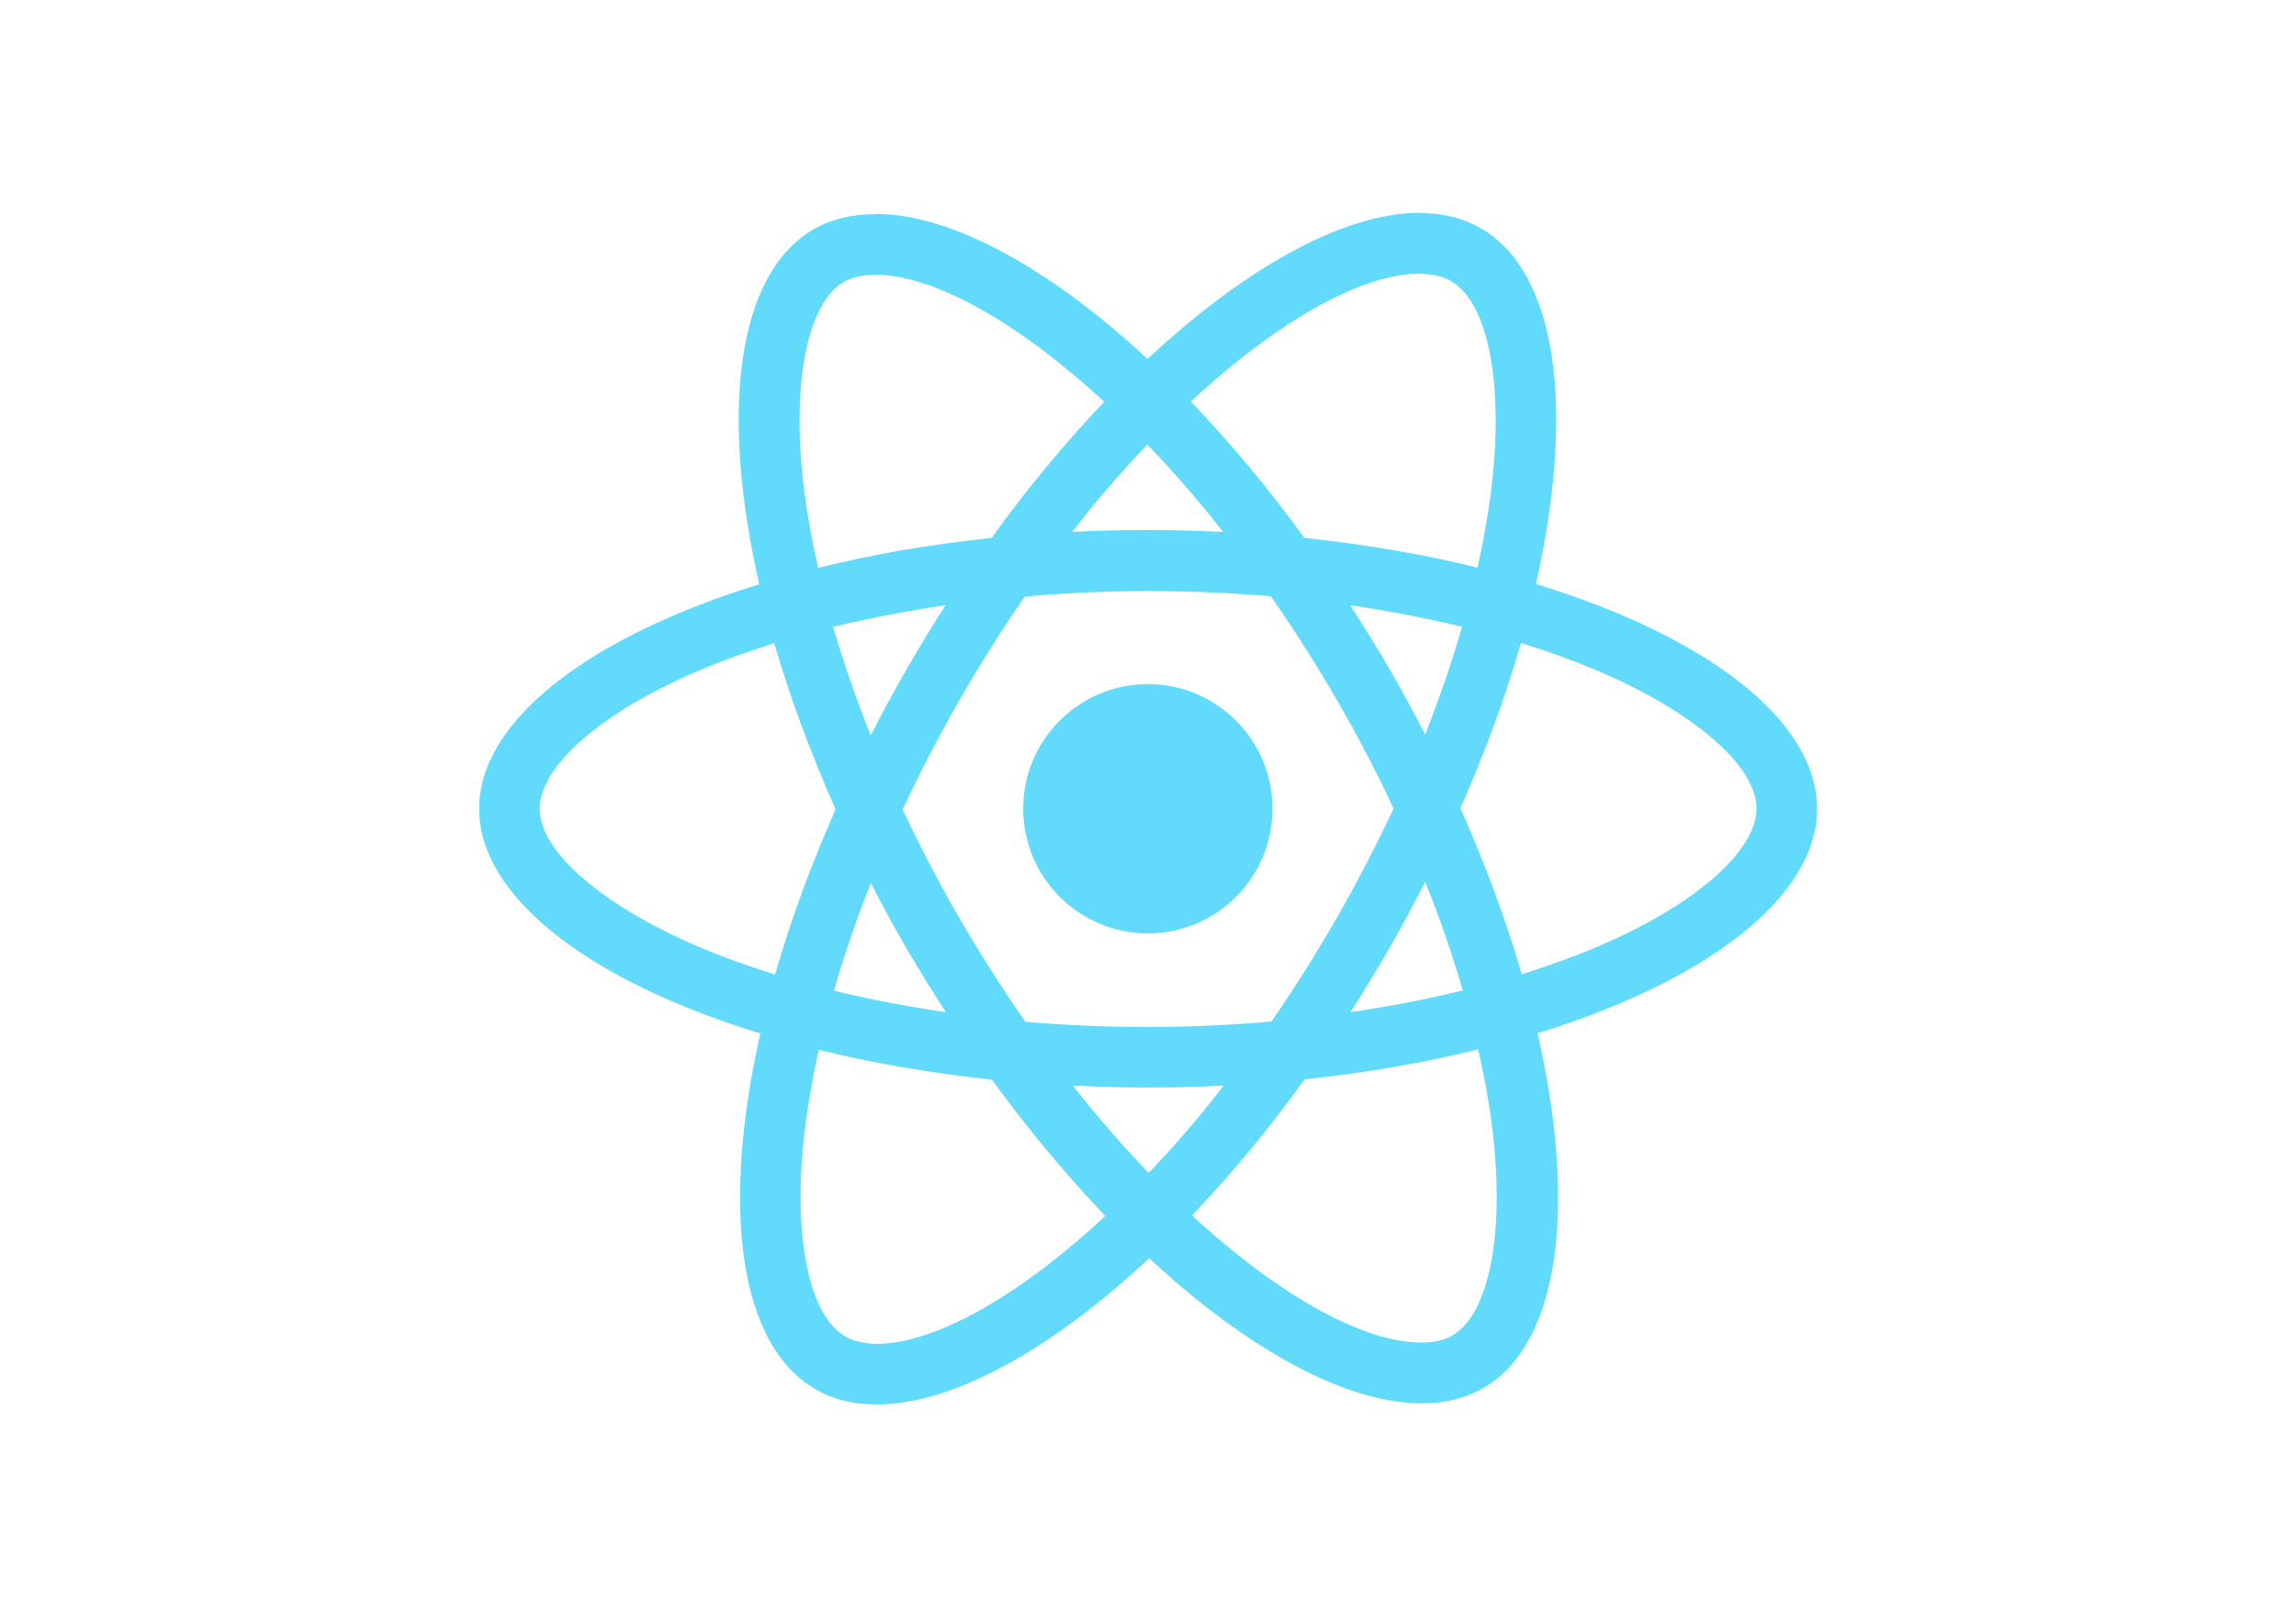
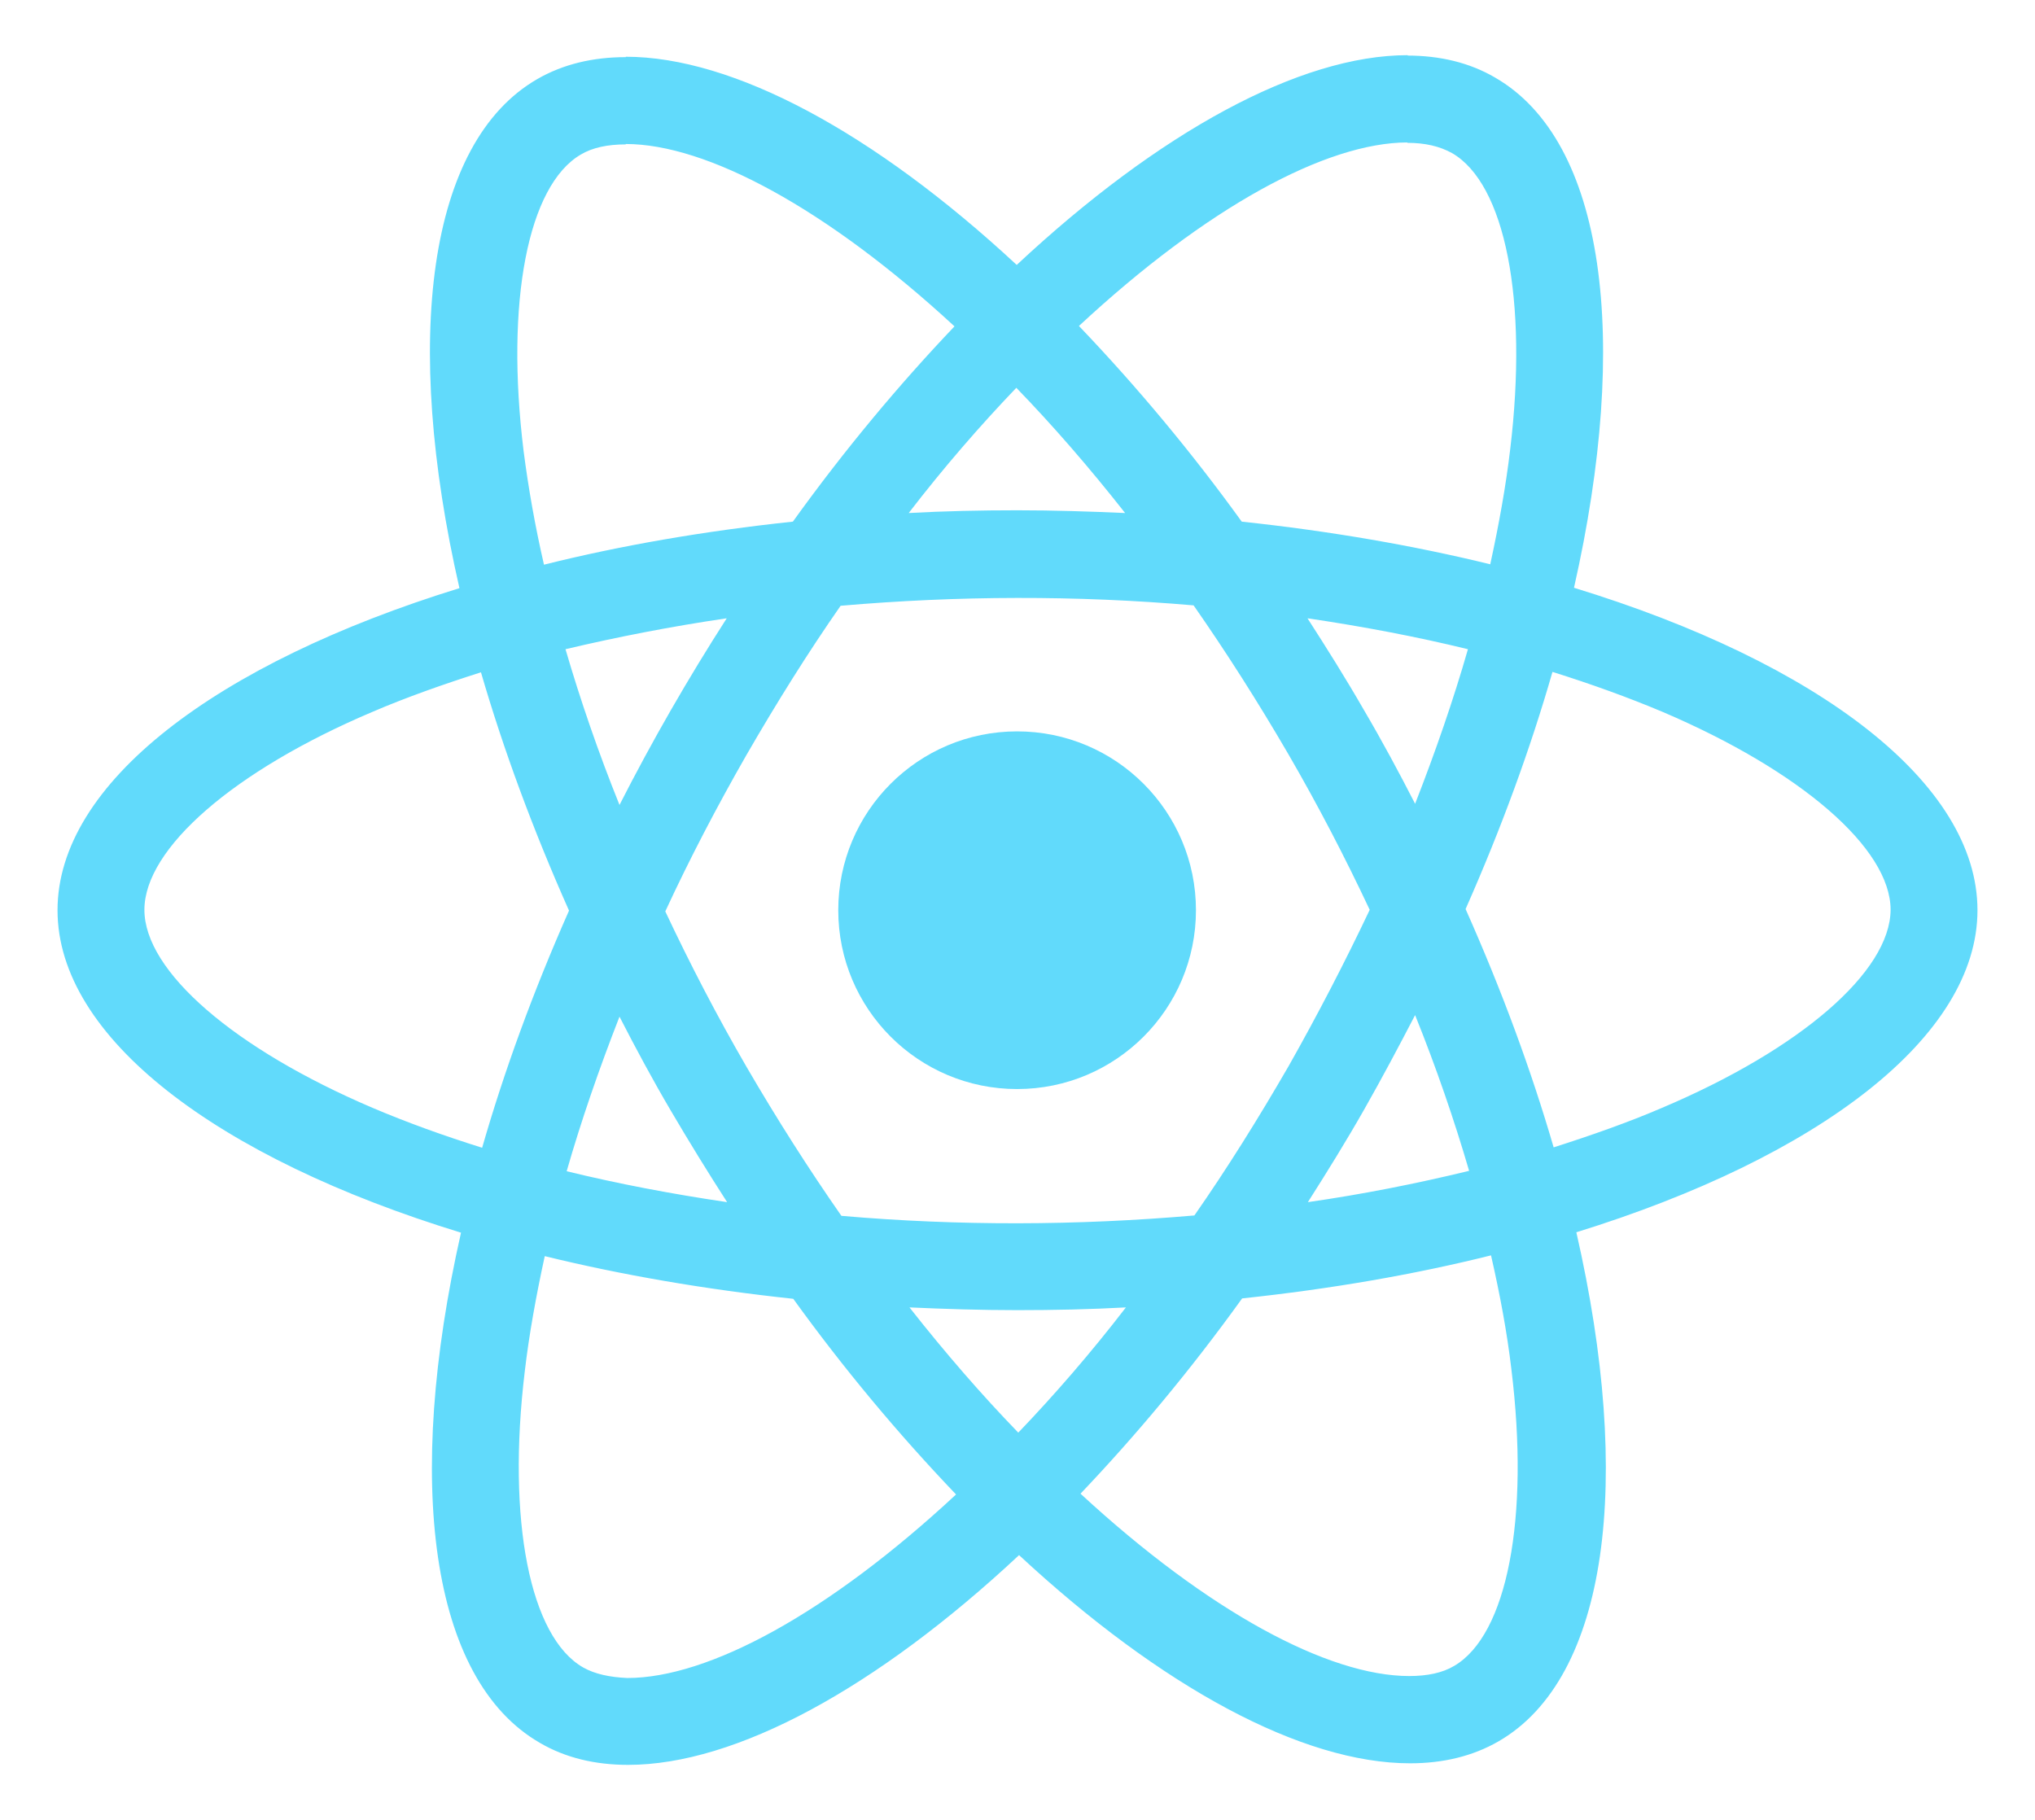
- <svg xmlns="http://www.w3.org/2000/svg" viewBox="0 0 841.9 595.3">
-   <g fill="#61DAFB">
-     <path d="M666.3 296.5c0-32.5-40.7-63.3-103.1-82.4 14.4-63.6 8-114.2-20.2-130.4-6.5-3.8-14.1-5.6-22.4-5.6v22.3c4.6 0 8.3.9 11.4 2.6 13.6 7.8 19.5 37.5 14.9 75.7-1.1 9.4-2.9 19.3-5.1 29.4-19.6-4.8-41-8.5-63.5-10.9a487.8 487.8 0 0 0-41.6-50c32.6-30.3 63.2-46.9 84-46.9V78c-27.5 0-63.5 19.6-99.9 53.6-36.4-33.8-72.4-53.2-99.9-53.2v22.3c20.7 0 51.4 16.5 84 46.6-14 14.7-28 31.4-41.3 49.9-22.6 2.4-44 6.1-63.6 11-2.3-10-4-19.7-5.2-29-4.7-38.2 1.1-67.9 14.6-75.8 3-1.8 6.9-2.6 11.5-2.6V78.5c-8.4 0-16 1.8-22.6 5.6-28.1 16.2-34.4 66.7-19.9 130.1-62.2 19.2-102.7 49.9-102.7 82.3 0 32.5 40.7 63.3 103.1 82.4-14.4 63.6-8 114.2 20.2 130.4 6.5 3.8 14.1 5.6 22.5 5.6 27.5 0 63.5-19.6 99.9-53.6 36.4 33.8 72.4 53.2 99.9 53.2 8.4 0 16-1.8 22.6-5.6 28.1-16.2 34.4-66.7 19.9-130.1 62-19.1 102.5-49.9 102.5-82.3zm-130.2-66.7c-3.7 12.9-8.3 26.2-13.5 39.5-4.1-8-8.4-16-13.1-24-4.6-8-9.5-15.8-14.4-23.4 14.2 2.1 27.9 4.7 41 7.9zm-45.8 106.5c-7.8 13.5-15.8 26.3-24.1 38.2a520.32 520.32 0 0 1-90.2.1c-8.3-11.9-16.4-24.6-24.2-38-7.6-13.1-14.5-26.4-20.8-39.8 6.2-13.4 13.2-26.8 20.7-39.9 7.8-13.5 15.8-26.3 24.1-38.2a520.32 520.32 0 0 1 90.2-.1c8.3 11.9 16.4 24.6 24.2 38 7.6 13.1 14.5 26.4 20.8 39.8a559.9 559.9 0 0 1-20.7 39.9zm32.3-13c5.4 13.4 10 26.8 13.8 39.8a448.8 448.8 0 0 1-41.2 8c4.9-7.7 9.8-15.6 14.4-23.7 4.6-8 8.9-16.1 13-24.1zM421.2 430c-9.3-9.6-18.6-20.3-27.8-32 9 .4 18.2.7 27.5.7 9.4 0 18.7-.2 27.8-.7-9 11.7-18.3 22.4-27.5 32zm-74.4-58.9c-14.2-2.1-27.9-4.7-41-7.9 3.7-12.9 8.3-26.2 13.5-39.5 4.1 8 8.4 16 13.1 24 4.7 8 9.5 15.8 14.4 23.4zM420.7 163c9.3 9.6 18.6 20.3 27.8 32-9-.4-18.2-.7-27.5-.7-9.4 0-18.7.2-27.8.7 9-11.7 18.3-22.4 27.5-32zm-74 58.9a552.45 552.45 0 0 0-27.4 47.7c-5.4-13.4-10-26.8-13.8-39.8 13.1-3.1 26.9-5.8 41.2-7.9zm-90.5 125.2c-35.4-15.1-58.3-34.9-58.3-50.6 0-15.7 22.9-35.6 58.3-50.6 8.6-3.7 18-7 27.7-10.1 5.7 19.6 13.2 40 22.5 60.9-9.2 20.8-16.6 41.1-22.2 60.6-9.9-3.1-19.3-6.5-28-10.2zM310 490c-13.6-7.8-19.5-37.5-14.9-75.7 1.1-9.4 2.9-19.3 5.1-29.4 19.6 4.8 41 8.5 63.5 10.9a487.8 487.8 0 0 0 41.6 50c-32.6 30.3-63.2 46.9-84 46.9-4.5-.1-8.3-1-11.3-2.7zm237.2-76.2c4.7 38.2-1.1 67.9-14.6 75.8-3 1.8-6.9 2.6-11.5 2.6-20.7 0-51.4-16.5-84-46.6 14-14.7 28-31.4 41.3-49.9 22.6-2.4 44-6.1 63.6-11 2.3 10.1 4.1 19.8 5.2 29.1zm38.5-66.7c-8.6 3.7-18 7-27.7 10.1-5.7-19.6-13.2-40-22.5-60.9 9.2-20.8 16.6-41.1 22.2-60.6 9.9 3.1 19.3 6.5 28.1 10.2 35.4 15.1 58.3 34.9 58.3 50.6-.1 15.7-23 35.6-58.4 50.6zM320.8 78.4z" />
-     <circle cx="420.9" cy="296.5" r="45.7" />
-     <path d="M520.5 78.1z" />
-   </g>
+ <svg xmlns="http://www.w3.org/2000/svg" id="Layer_1" x="0" y="0" version="1.1" viewBox="0 0 520 465" xml:space="preserve">
+   <style>.st0{fill:#61dafb}</style>
+   <path d="M505.3 232.6c0-32.5-40.7-63.3-103.1-82.4 14.4-63.6 8-114.2-20.2-130.4-6.5-3.8-14.1-5.6-22.4-5.6v22.3c4.6 0 8.3.9 11.4 2.6 13.6 7.8 19.5 37.5 14.9 75.7-1.1 9.4-2.9 19.3-5.1 29.4-19.6-4.8-41-8.5-63.5-10.9a473.26 473.26 0 00-41.6-50c32.6-30.3 63.2-46.9 84-46.9V14.1c-27.5 0-63.5 19.6-99.9 53.6-36.4-33.8-72.4-53.2-99.9-53.2v22.3c20.7 0 51.4 16.5 84 46.6-14 14.7-28 31.4-41.3 49.9-22.6 2.4-44 6.1-63.6 11-2.3-10-4-19.7-5.2-29-4.7-38.2 1.1-67.9 14.6-75.8 3-1.8 6.9-2.6 11.5-2.6V14.6c-8.4 0-16 1.8-22.6 5.6-28.1 16.2-34.4 66.7-19.9 130.1-62.2 19.2-102.7 49.9-102.7 82.3 0 32.5 40.7 63.3 103.1 82.4-14.4 63.6-8 114.2 20.2 130.4 6.5 3.8 14.1 5.6 22.5 5.6 27.5 0 63.5-19.6 99.9-53.6 36.4 33.8 72.4 53.2 99.9 53.2 8.4 0 16-1.8 22.6-5.6 28.1-16.2 34.4-66.7 19.9-130.1 62-19.2 102.5-50 102.5-82.3zm-130.2-66.7c-3.7 12.9-8.3 26.2-13.5 39.5-4.1-8-8.4-16-13.1-24-4.6-8-9.5-15.8-14.4-23.4 14.2 2.1 27.9 4.7 41 7.9zm-45.8 106.5c-7.8 13.5-15.8 26.3-24.1 38.2-30 2.6-60.2 2.7-90.2.1-8.3-11.9-16.4-24.6-24.2-38-7.6-13.1-14.5-26.4-20.8-39.8 6.2-13.4 13.2-26.8 20.7-39.9 7.8-13.5 15.8-26.3 24.1-38.2 30-2.6 60.2-2.7 90.2-.1 8.3 11.9 16.4 24.6 24.2 38 7.6 13.1 14.5 26.4 20.8 39.8-6.4 13.5-13.3 26.8-20.7 39.9zm32.3-13c5.4 13.4 10 26.8 13.8 39.8-13.6 3.3-27.3 6-41.2 8 4.9-7.7 9.8-15.6 14.4-23.7s8.9-16.2 13-24.1zM260.2 366.1c-9.3-9.6-18.6-20.3-27.8-32 9 .4 18.2.7 27.5.7 9.4 0 18.7-.2 27.8-.7-9 11.7-18.3 22.4-27.5 32zm-74.4-58.9c-14.2-2.1-27.9-4.7-41-7.9 3.7-12.9 8.3-26.2 13.5-39.5 4.1 8 8.4 16 13.1 24s9.5 15.8 14.4 23.4zm73.9-208.1c9.3 9.6 18.6 20.3 27.8 32-9-.4-18.2-.7-27.5-.7-9.4 0-18.7.2-27.8.7 9-11.7 18.3-22.4 27.5-32zm-74 58.9c-9.9 15.4-19.1 31.4-27.4 47.7-5.4-13.4-10-26.8-13.8-39.8 13.1-3.1 26.9-5.8 41.2-7.9zM95.2 283.1c-35.4-15.1-58.3-34.9-58.3-50.6s22.9-35.6 58.3-50.6c8.6-3.7 18-7 27.7-10.1 5.7 19.6 13.2 40 22.5 60.9-9.2 20.8-16.6 41.1-22.2 60.6-9.9-3.1-19.3-6.5-28-10.2zm53.8 143c-13.6-7.8-19.5-37.5-14.9-75.7 1.1-9.4 2.9-19.3 5.1-29.4 19.6 4.8 41 8.5 63.5 10.9 12.7 17.6 26.6 34.3 41.6 50-32.6 30.3-63.2 46.9-84 46.9-4.5-.2-8.3-1-11.3-2.7zm237.2-76.2c4.7 38.2-1.1 67.9-14.6 75.8-3 1.8-6.9 2.6-11.5 2.6-20.7 0-51.4-16.5-84-46.6 14-14.7 28-31.4 41.3-49.9 22.6-2.4 44-6.1 63.6-11 2.3 10.1 4.1 19.7 5.2 29.1zm38.5-66.8c-8.6 3.7-18 7-27.7 10.1-5.7-19.6-13.2-40-22.5-60.9 9.2-20.8 16.6-41.1 22.2-60.6 9.9 3.1 19.3 6.5 28.1 10.2 35.4 15.1 58.3 34.9 58.3 50.6-.1 15.8-23 35.6-58.4 50.6z" class="st0" />
+   <circle cx="259.9" cy="232.6" r="45.7" class="st0" />
</svg>
